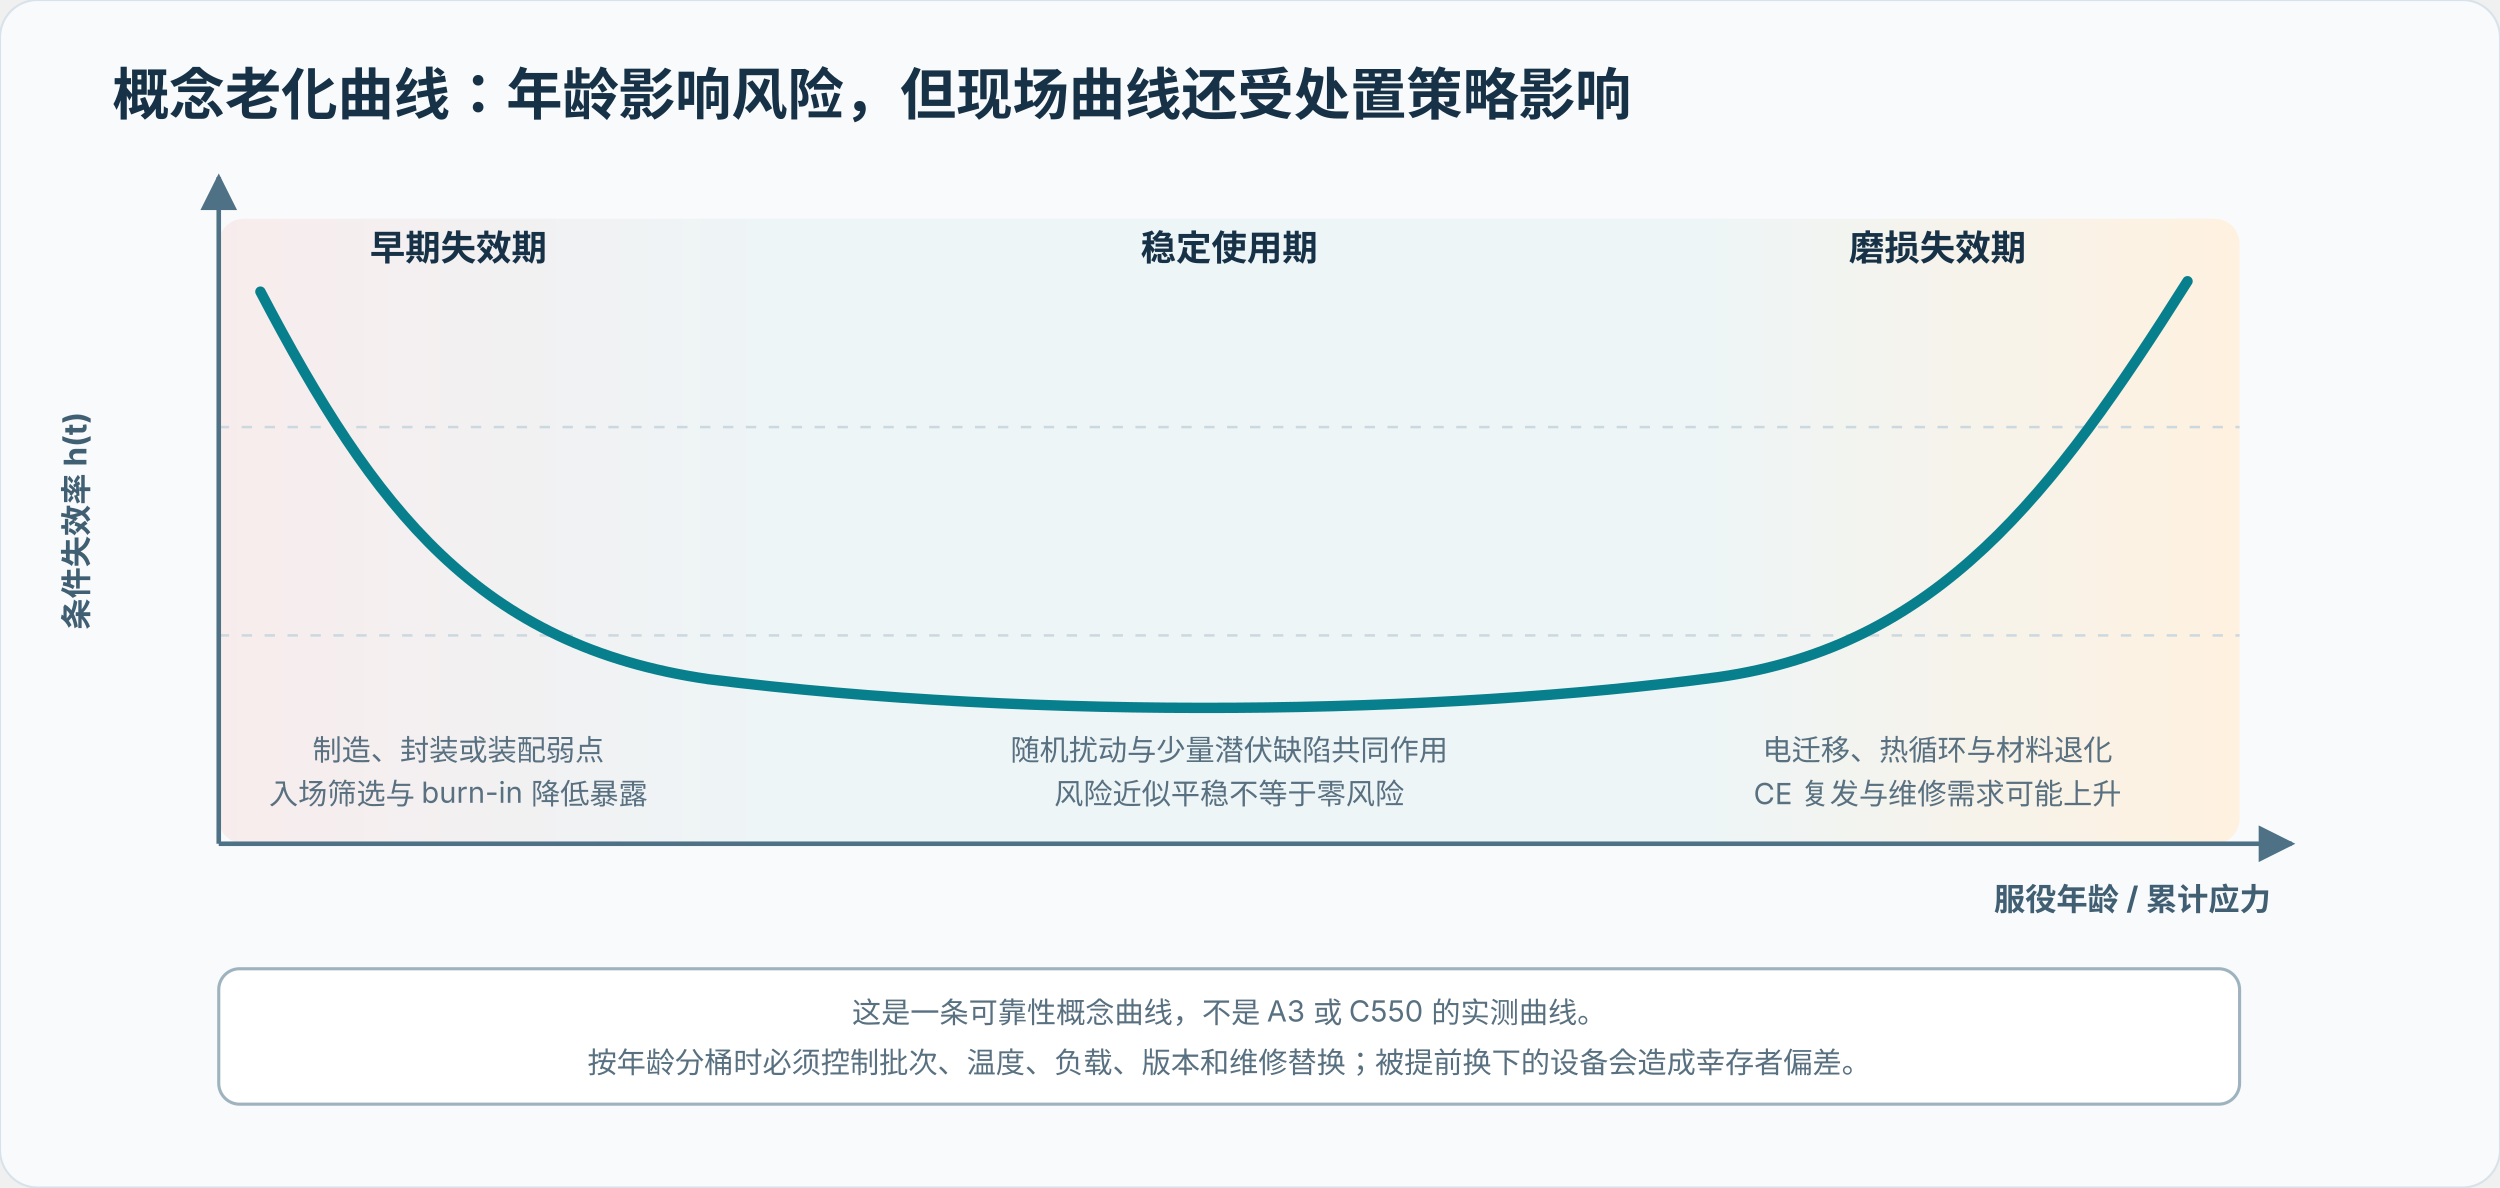
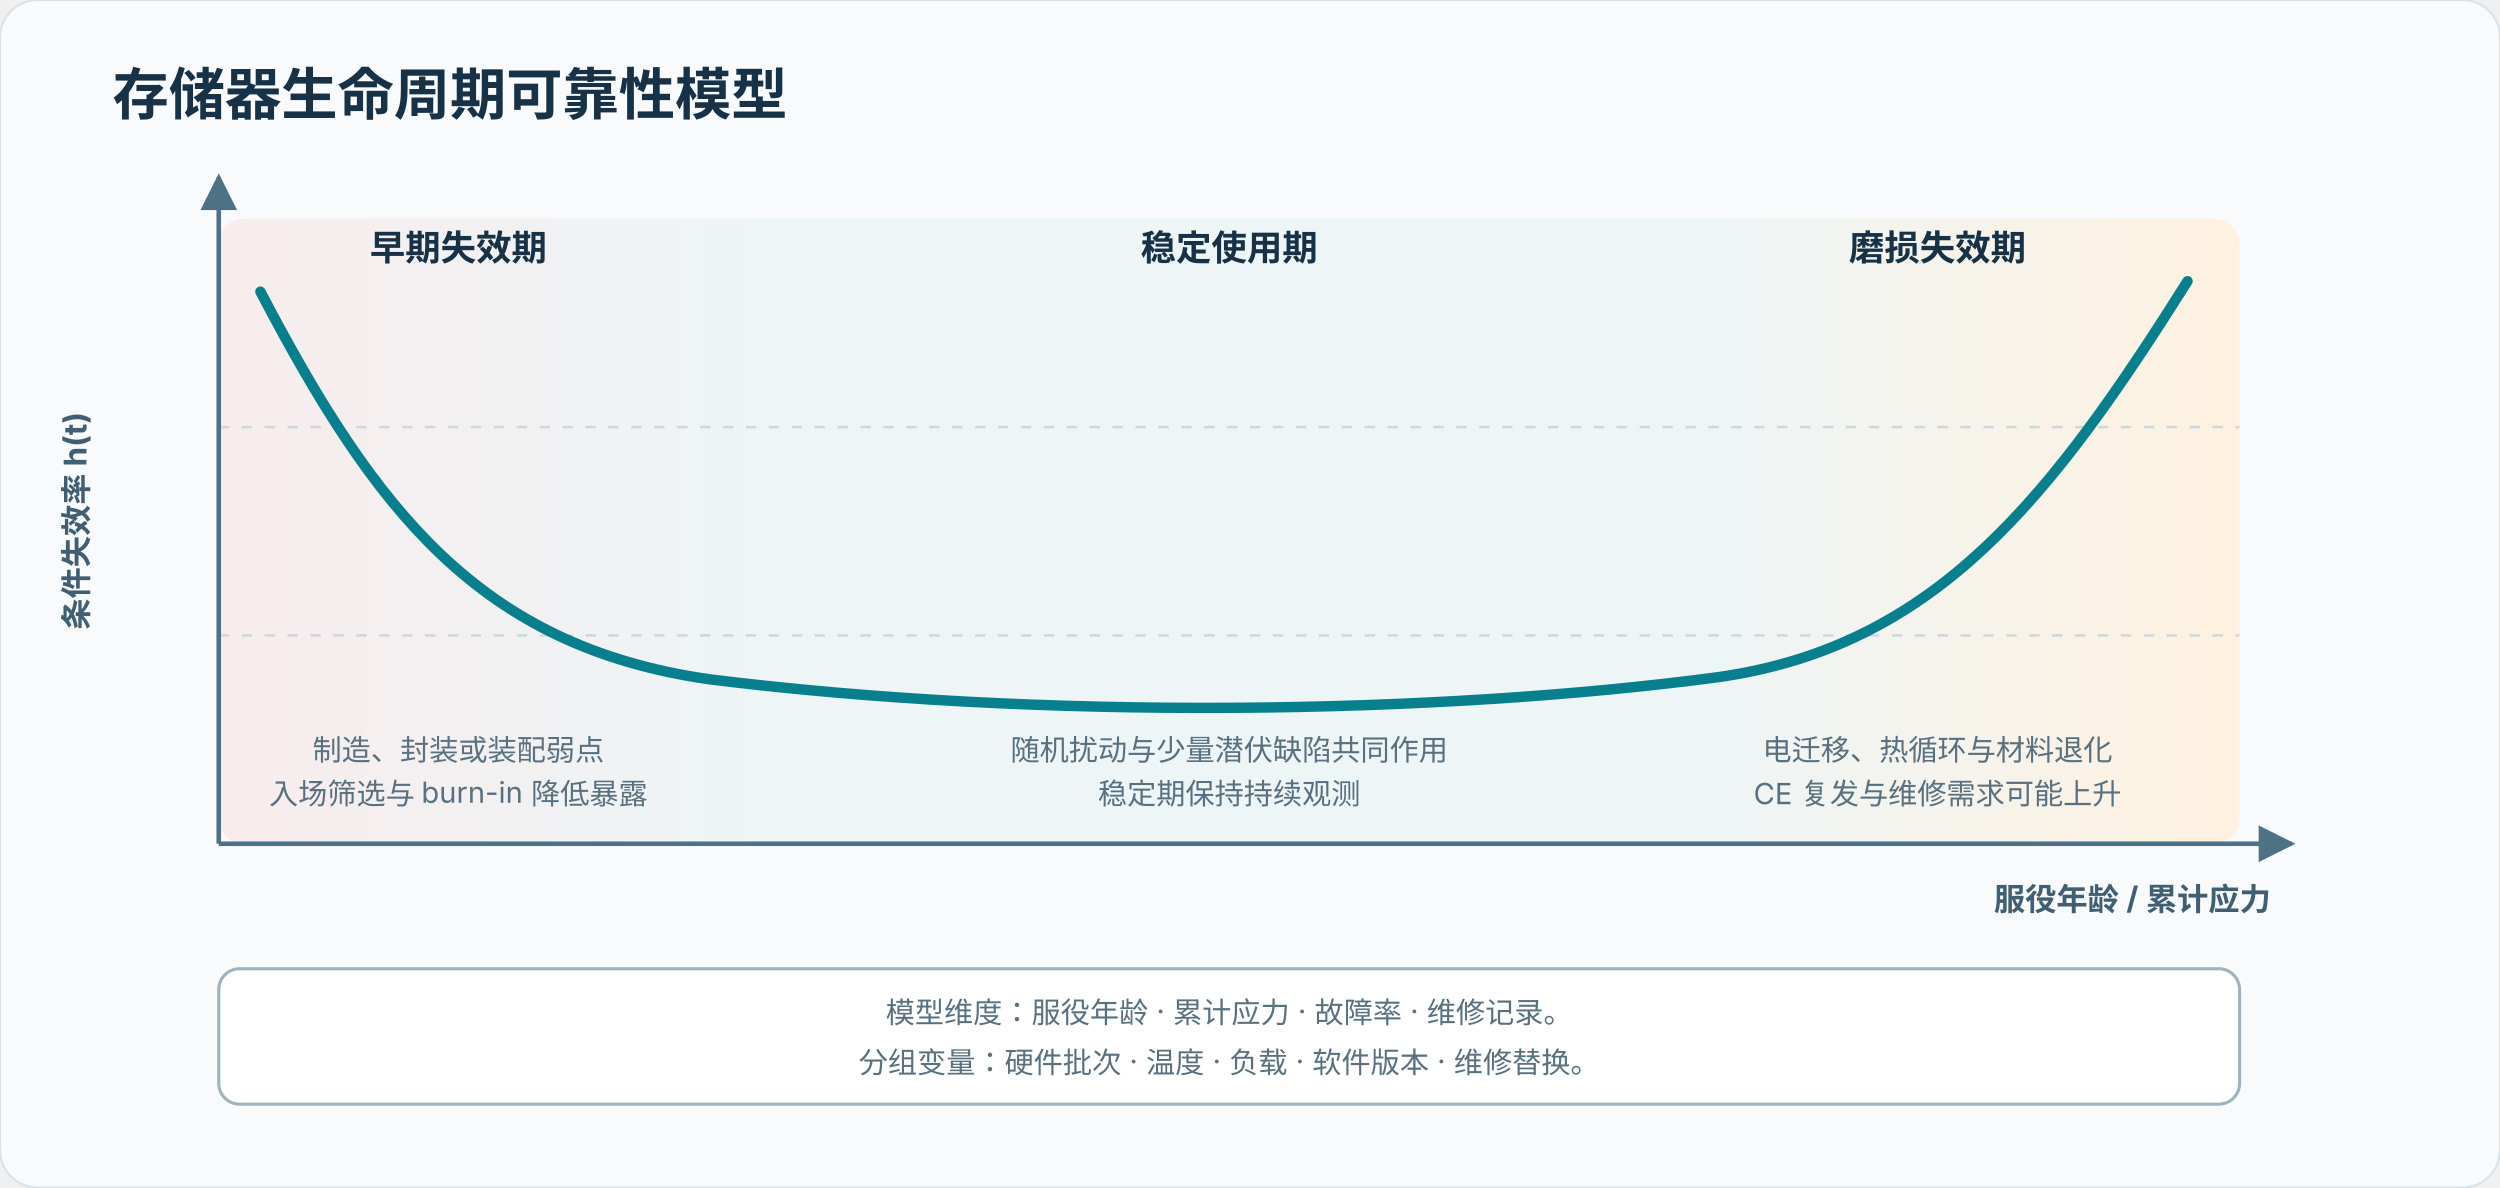
<svg xmlns="http://www.w3.org/2000/svg" viewBox="0 0 1200 570" role="img" aria-labelledby="title desc">
  <defs>
    <marker id="arrow" viewBox="0 0 10 10" refX="9" refY="5" markerWidth="8" markerHeight="8" orient="auto">
      <path d="M0 0 10 5 0 10z" fill="#4f7186" />
    </marker>
    <linearGradient id="phase" x1="0" x2="1">
      <stop offset="0" stop-color="#f8ecec" />
      <stop offset="0.28" stop-color="#edf5f7" />
      <stop offset="0.72" stop-color="#edf5f7" />
      <stop offset="1" stop-color="#fff1df" />
    </linearGradient>
    <style>
      text { font-family: ui-sans-serif, system-ui, -apple-system, "PingFang SC", "Microsoft YaHei", sans-serif; fill: #173247; }
      .title { font-size: 27px; font-weight: 700; }
      .axis { stroke: #4f7186; stroke-width: 2.2; marker-end: url(#arrow); }
      .grid { stroke: #ccd8df; stroke-width: 1.2; stroke-dasharray: 5 6; }
      .curve { fill: none; stroke: #087f8c; stroke-width: 5; stroke-linecap: round; }
      .phase-label { font-size: 17px; font-weight: 700; }
      .minor { font-size: 14px; fill: #587080; }
      .axis-label { font-size: 15px; font-weight: 650; fill: #415f72; }
      .note { fill: #fff; stroke: #9fb3bf; stroke-width: 1.5; rx: 10; }
    </style>
  </defs>
  <rect width="1200" height="570" rx="18" fill="#f8fafc" stroke="#d8e2ea" />
-   <text class="title" x="54" y="55">概念老化曲线：年龄影响风险，但现场曲线还受处置策略影响</text>
+   <text class="title" x="54" y="55">存储器生命周期可靠性模型</text>
  <rect x="105" y="105" width="970" height="300" rx="12" fill="url(#phase)" />
  <line class="grid" x1="105" y1="205" x2="1075" y2="205" />
  <line class="grid" x1="105" y1="305" x2="1075" y2="305" />
  <line class="axis" x1="105" y1="405" x2="1100" y2="405" />
  <line class="axis" x1="105" y1="405" x2="105" y2="85" />
  <text class="axis-label" x="1090" y="437" text-anchor="end">服役年龄 / 累计应力</text>
  <text class="axis-label" x="42" y="250" transform="rotate(-90 42 250)" text-anchor="middle">条件失效率 h(t)</text>
  <path class="curve" d="M125 140 C180 245 230 310 340 326 C500 346 690 343 825 325 C930 310 985 238 1050 135" />
  <text class="phase-label" x="220" y="125" text-anchor="middle">早期失效期</text>
  <text class="minor" x="220" y="365" text-anchor="middle">制造、封装或装配弱点</text>
  <text class="minor" x="220" y="386" text-anchor="middle">入场筛选与 burn-in 降低暴露</text>
  <text class="phase-label" x="590" y="125" text-anchor="middle">稳定使用期</text>
  <text class="minor" x="590" y="365" text-anchor="middle">随机扰动与少量潜伏缺陷共同作用</text>
-   <text class="minor" x="590" y="386" text-anchor="middle">风险近似平稳不等于零风险</text>
+   <text class="minor" x="590" y="386" text-anchor="middle">稳定期保持持续观测</text>
  <text class="phase-label" x="930" y="125" text-anchor="middle">磨损失效期</text>
  <text class="minor" x="930" y="365" text-anchor="middle">电迁移、热循环与材料退化</text>
  <text class="minor" x="930" y="386" text-anchor="middle">CE 复发与维修需求可能上升</text>
  <rect class="note" x="105" y="465" width="970" height="65" />
-   <text class="minor" x="590" y="491" text-anchor="middle">这是一条可靠性概念曲线，不是 A3 或 C550 的实测曲线。</text>
-   <text class="minor" x="590" y="515" text-anchor="middle">按年龄分桶时必须控制批次、温度、负载、版本和维修替换；被提前换下的设备会造成幸存者偏差。</text>
+   <text class="minor" x="590" y="491" text-anchor="middle">模型维度：服役年龄 · 累计应力 · 故障率 · 维修记录。</text>
+   <text class="minor" x="590" y="515" text-anchor="middle">分组变量：硬件批次 · 温度 · 负载 · 软件版本 · 维修替换。</text>
</svg>
